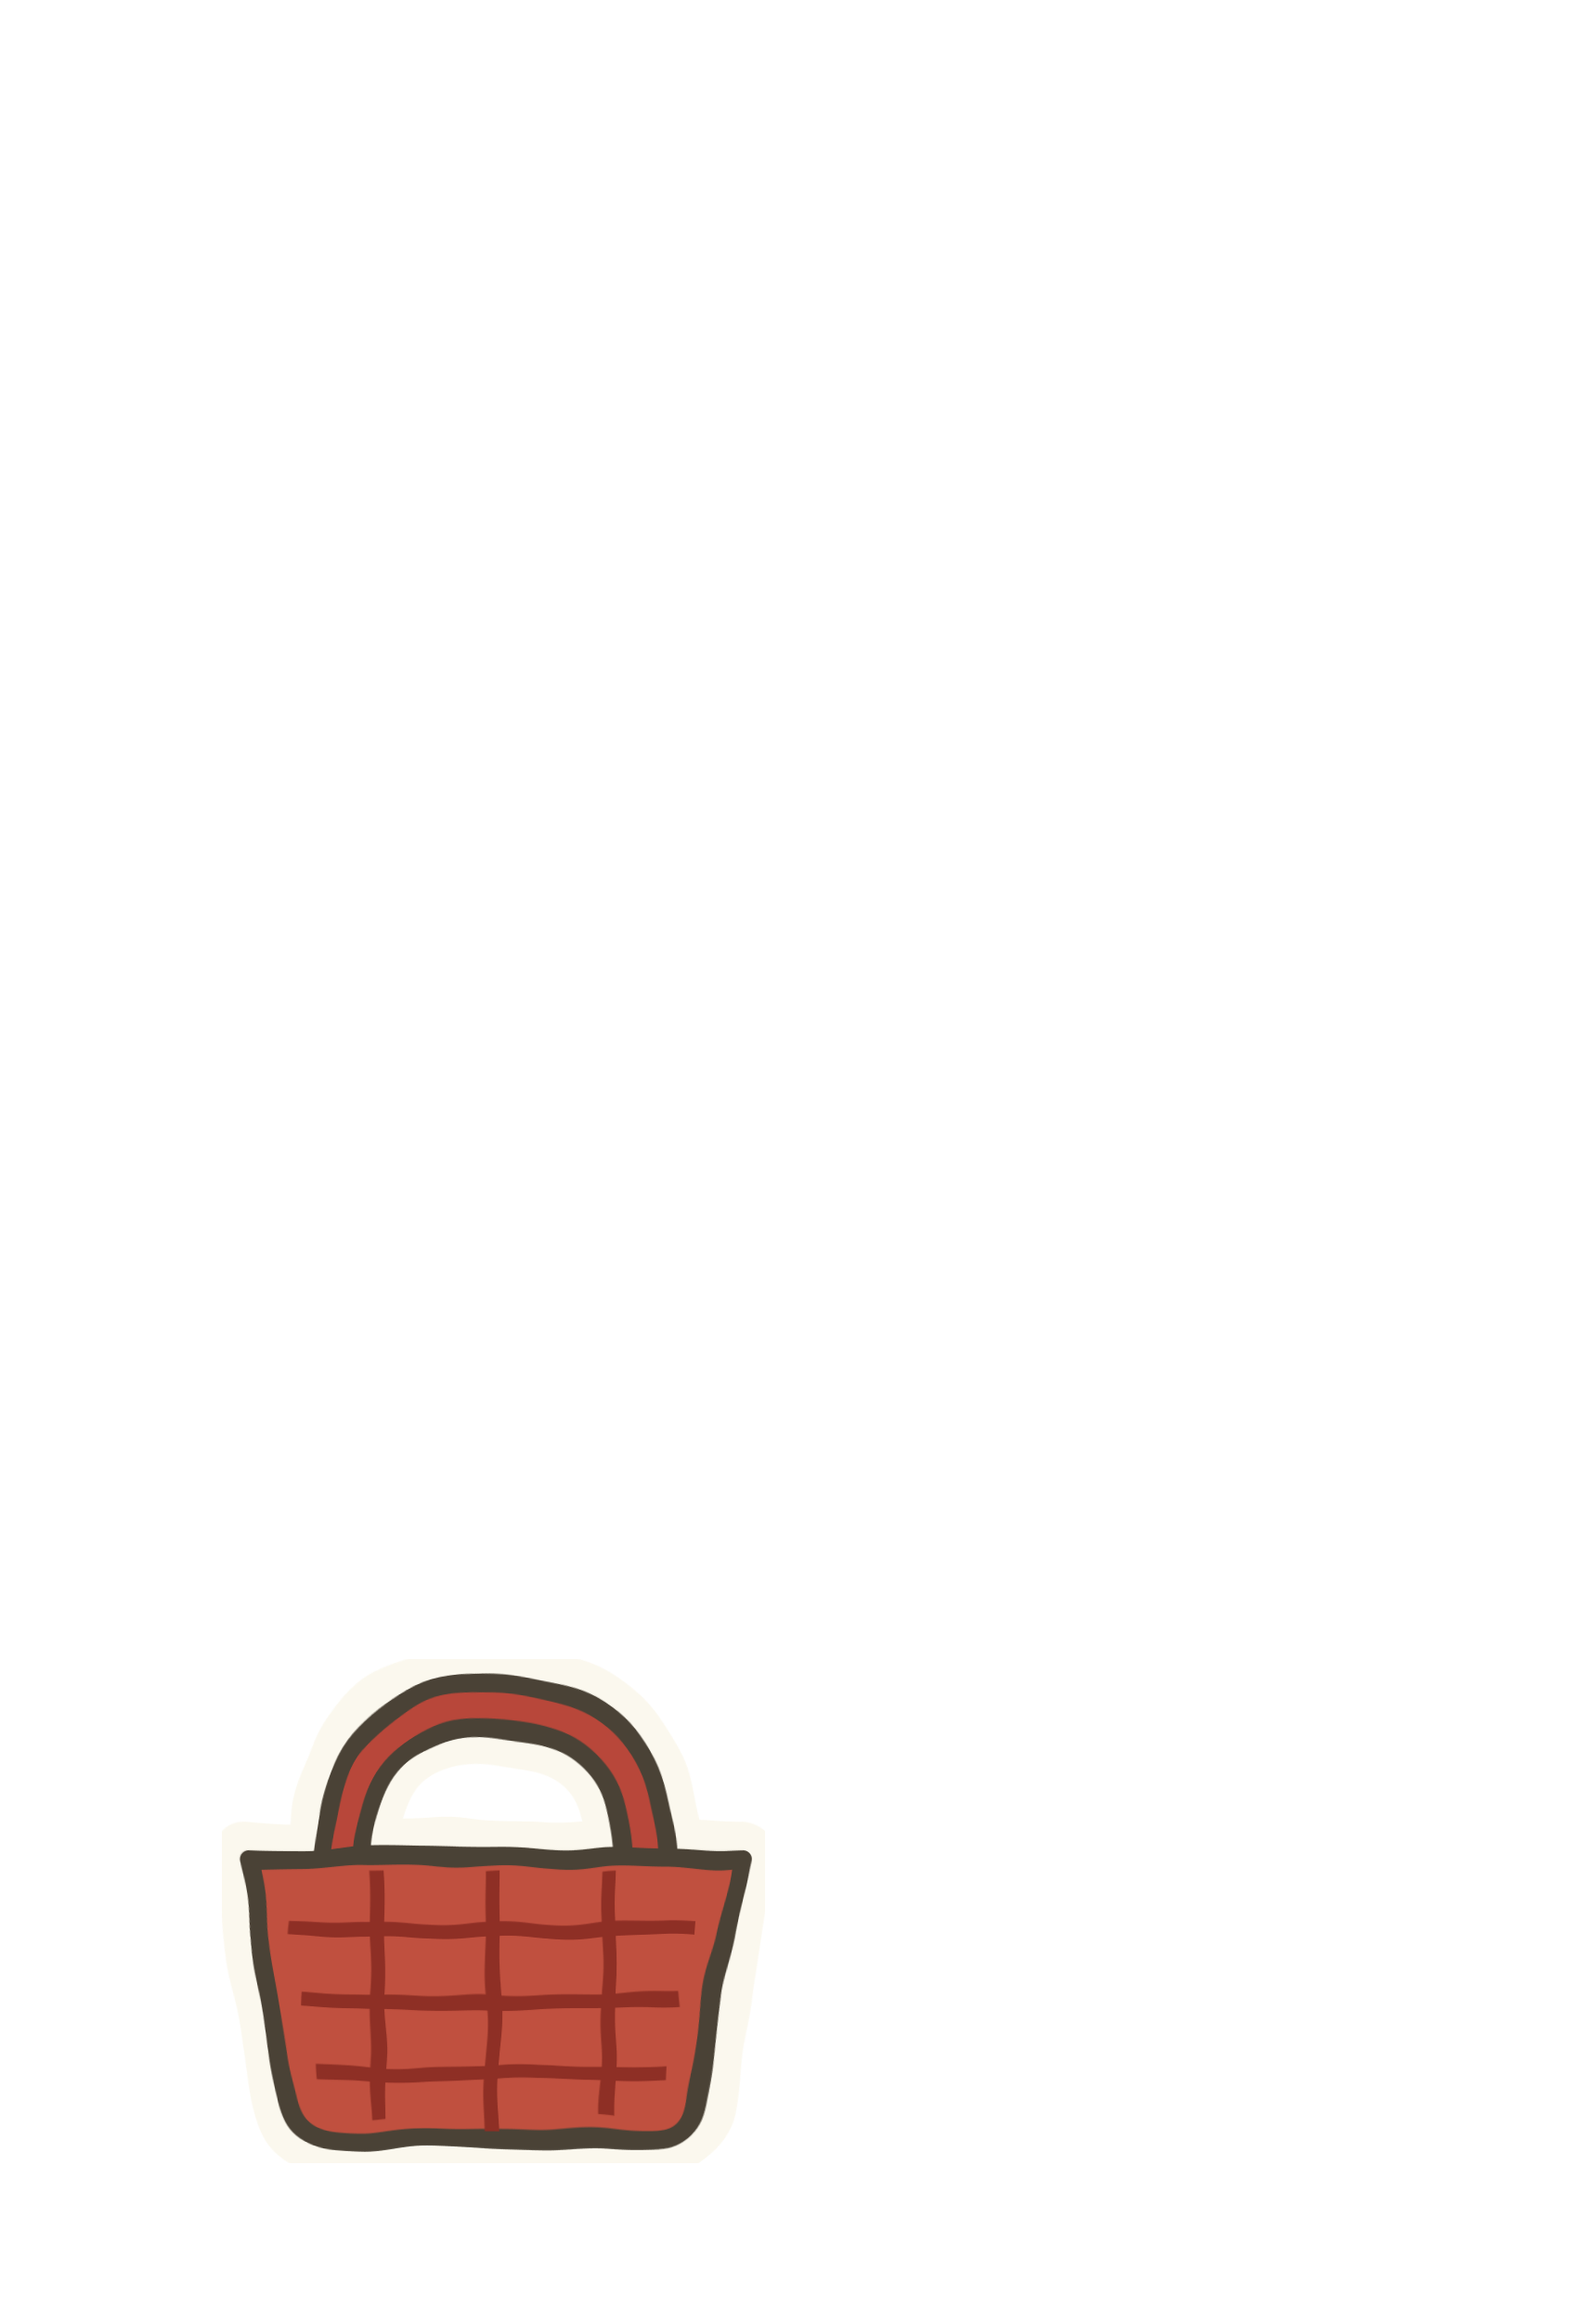
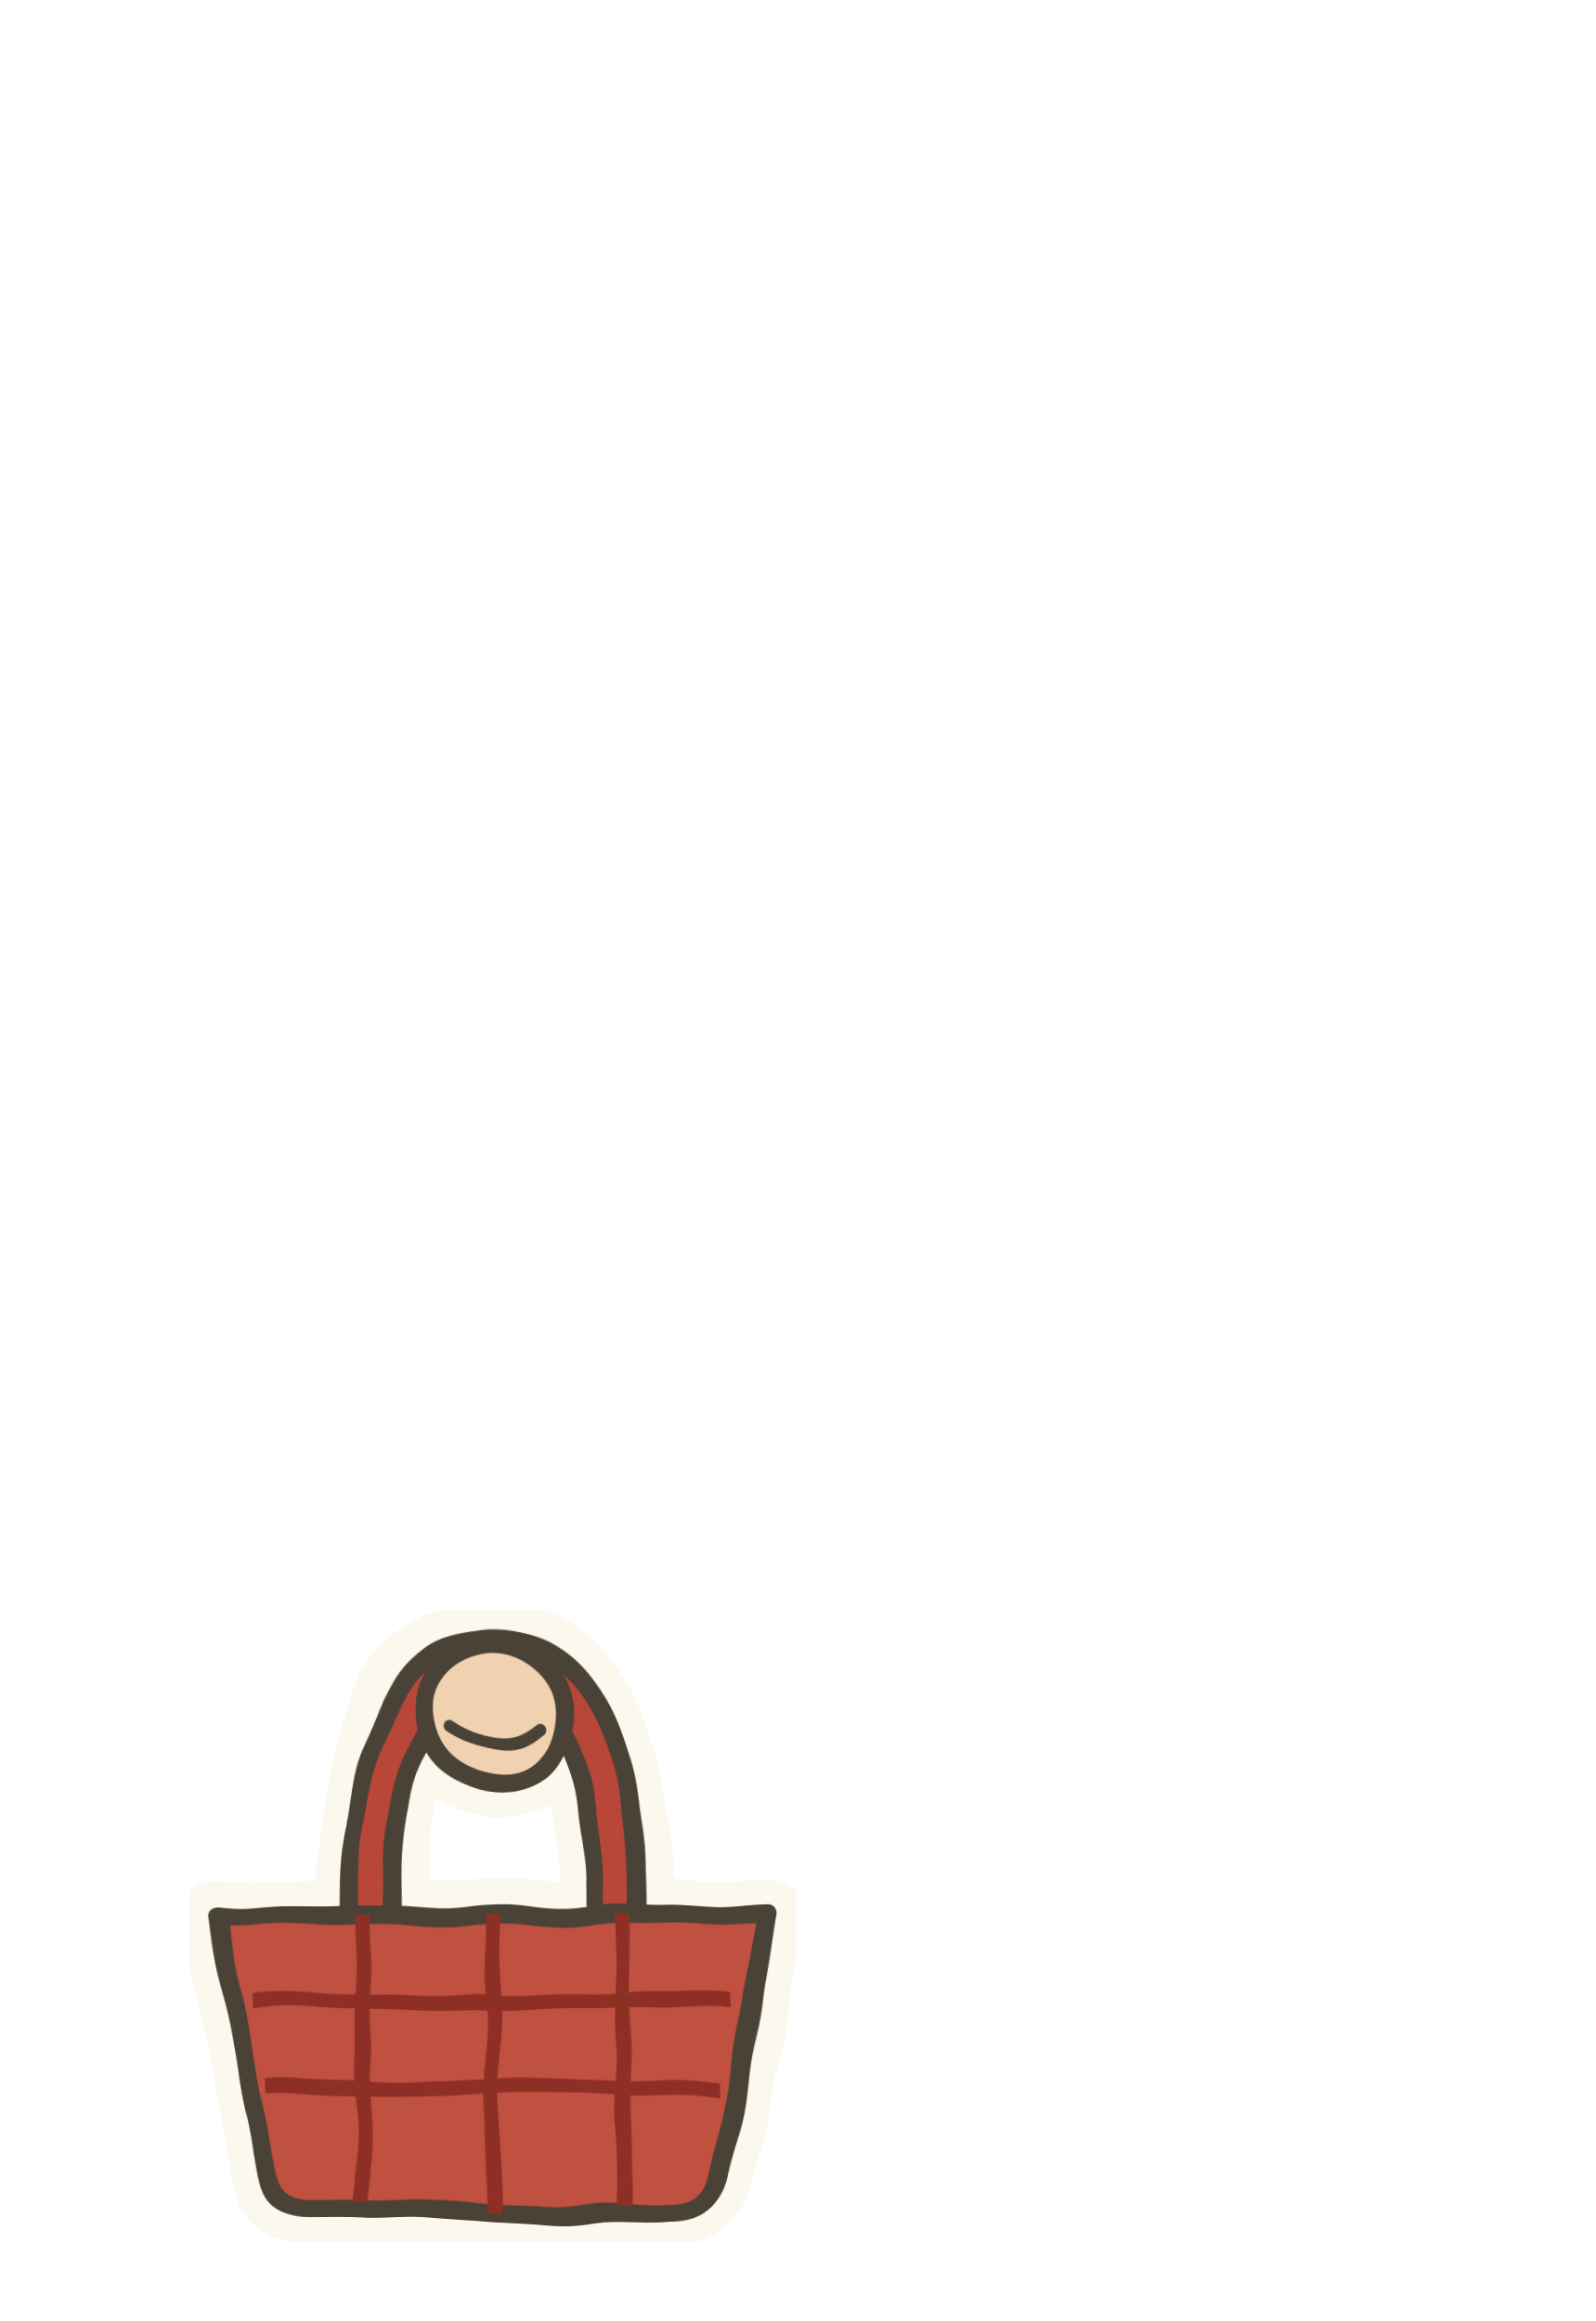
<svg xmlns="http://www.w3.org/2000/svg" xmlns:xlink="http://www.w3.org/1999/xlink" width="220" height="320" viewBox="0 0 220 320">
  <defs>
    <filter id="crayon" x="-5%" y="-5%" width="110%" height="110%">
      <feTurbulence type="fractalNoise" baseFrequency="0.06" numOctaves="2" seed="5" />
      <feDisplacementMap in="SourceGraphic" scale="2.5" />
    </filter>
    <g id="objet">
-       <path d="M44 258 q0 -26 24 -26 q24 0 24 26 h-6 q0 -20 -18 -20 q-18 0 -18 20 z" fill="#b8473a" />
-       <path d="M34 256 h68 l-6 34 q-1 5 -6 5 h-44 q-5 0 -6 -5 z" fill="#c0503f" />
+       <path d="M48 266 q0 -40 20 -40 q20 0 20 40 h-6 q0 -33 -14 -33 q-14 0 -14 33 z" fill="#b8473a" />
+       <path d="M30 264 h76 l-7 36 q-1 5 -6 5 h-50 q-5 0 -6 -5 z" fill="#c0503f" />
+       <circle cx="68" cy="236" r="9.5" fill="#f0d2b0" />
    </g>
  </defs>
  <g filter="url(#crayon)">
    <use href="#objet" xlink:href="#objet" stroke="#fbf8ee" stroke-width="10" stroke-linejoin="round" />
    <use href="#objet" xlink:href="#objet" stroke="#4a4236" stroke-width="2.6" stroke-linejoin="round" />
-     <path d="M40 266 h56 M42 276 h52 M44 286 h48" stroke="#8e2f25" stroke-width="2" />
-     <path d="M52 258 v34 M68 258 v36 M84 258 v34" stroke="#8e2f25" stroke-width="2" />
+     <path d="M35 276 h66 M37 288 h62" stroke="#8e2f25" stroke-width="2" />
+     <path d="M50 264 v40 M68 264 v41 M86 264 v40" stroke="#8e2f25" stroke-width="2" />
+     <path d="M62 238 q6 4 12 0" fill="none" stroke="#4a4236" stroke-width="1.6" stroke-linecap="round" />
  </g>
</svg>
